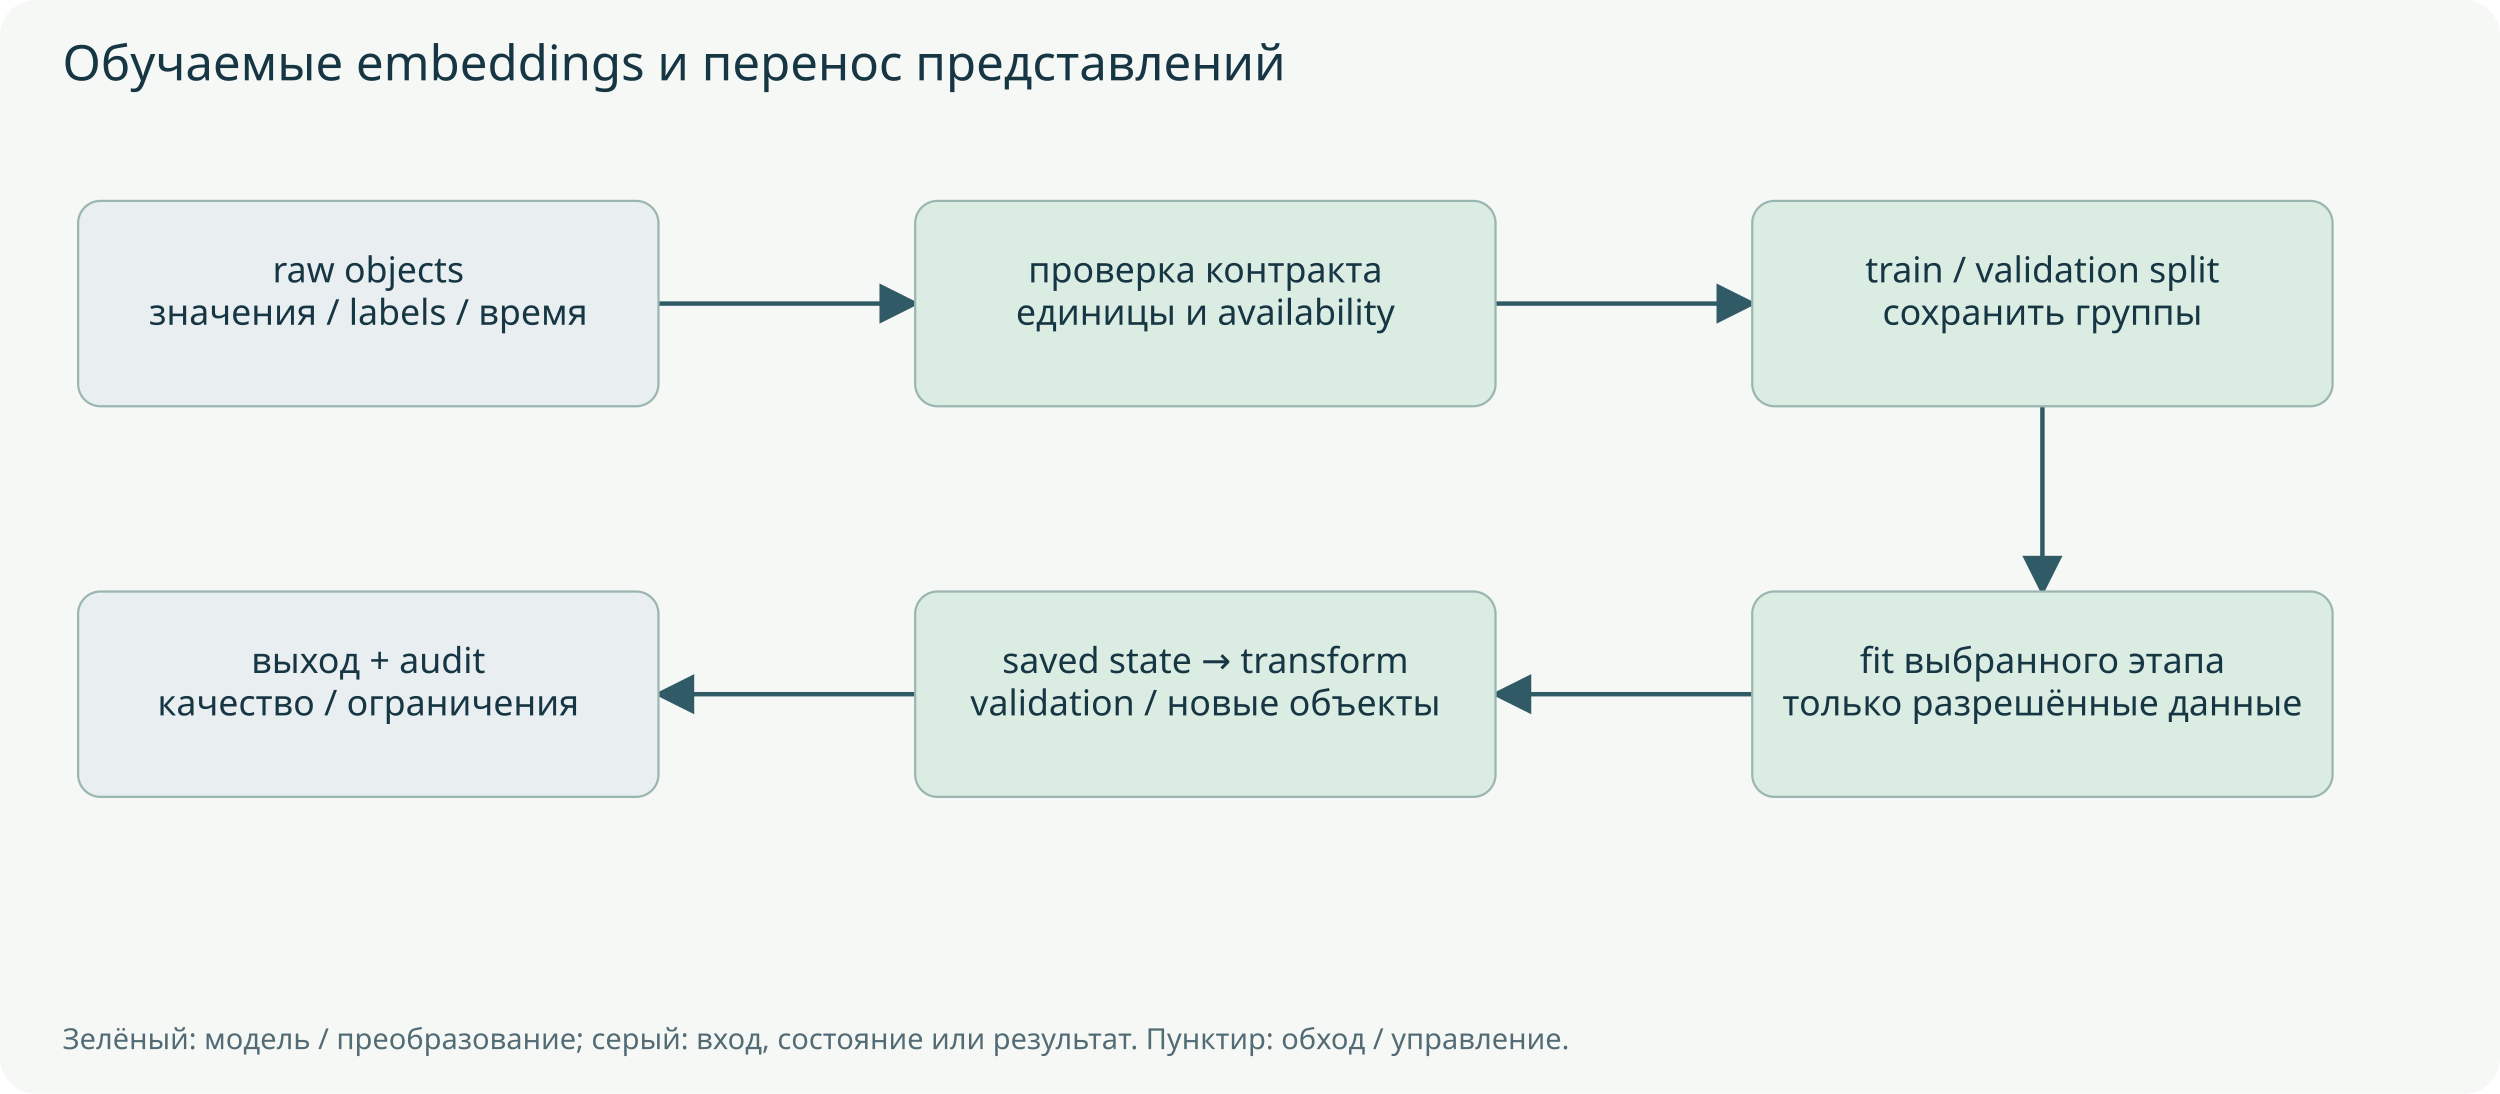
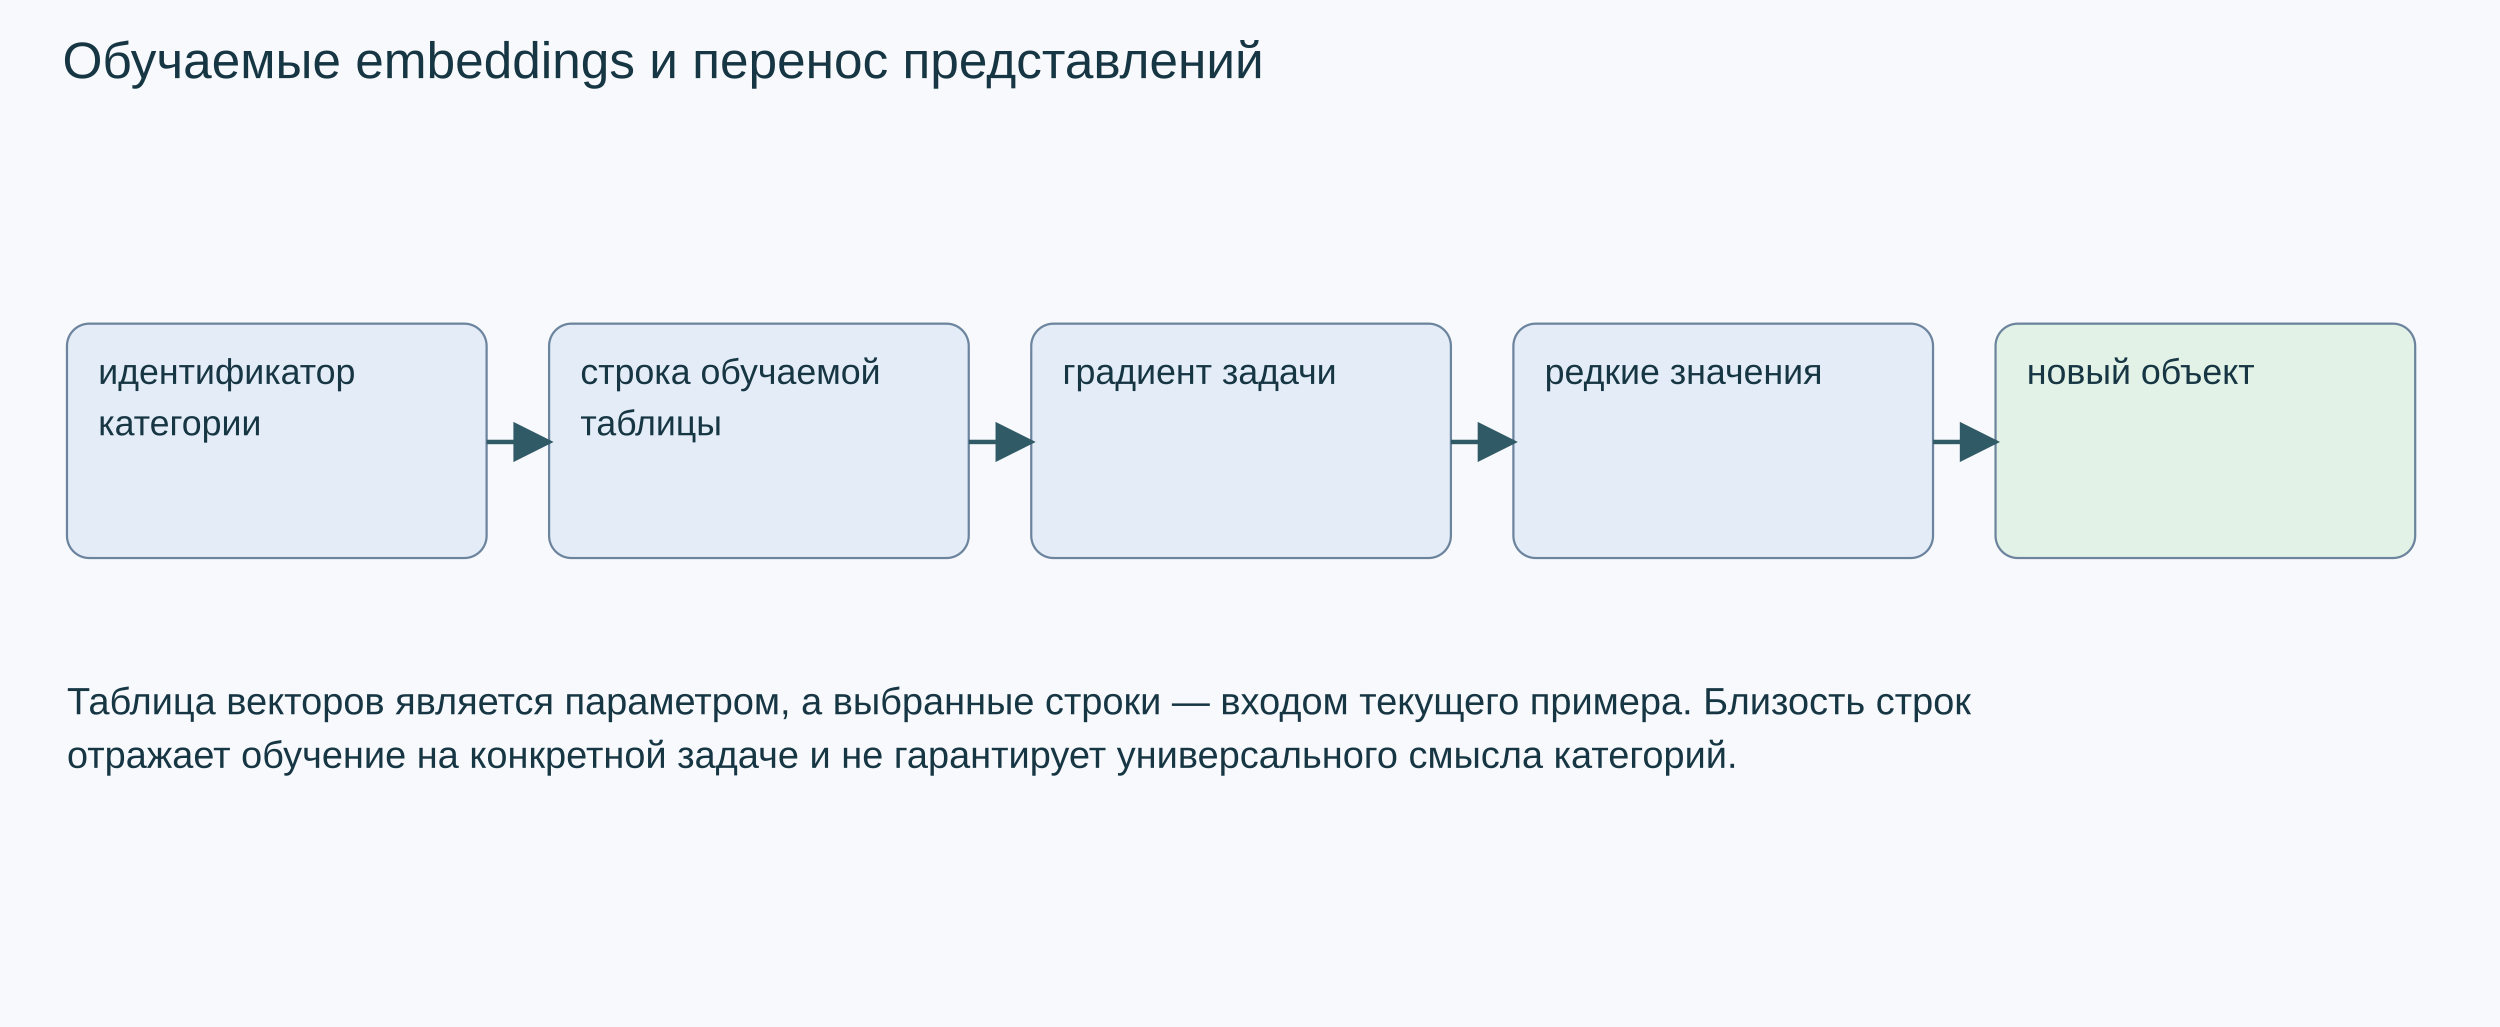
- <svg xmlns="http://www.w3.org/2000/svg" viewBox="0 0 1120 490" role="img" aria-labelledby="title desc">
+ <svg xmlns="http://www.w3.org/2000/svg" viewBox="0 0 1120 460" role="img" aria-labelledby="title desc">
  <defs>
    <marker id="arrow" markerWidth="9" markerHeight="9" refX="8" refY="4.5" orient="auto">
      <path d="M0,0 L9,4.5 L0,9" fill="#315a67" />
    </marker>
  </defs>
-   <rect width="1120" height="490" rx="16" fill="#f5f8f5" />
-   <text x="28" y="36" font-family="Segoe UI,sans-serif" font-size="22" fill="#173644">Обучаемые embeddings и перенос представлений</text>
-   <path d="M295,136 L410,136" fill="none" stroke="#315a67" stroke-width="2" marker-end="url(#arrow)" />
-   <path d="M670,136 L785,136" fill="none" stroke="#315a67" stroke-width="2" marker-end="url(#arrow)" />
-   <path d="M915,182 L915,265" fill="none" stroke="#315a67" stroke-width="2" marker-end="url(#arrow)" />
-   <path d="M785,311 L670,311" fill="none" stroke="#315a67" stroke-width="2" marker-end="url(#arrow)" />
-   <path d="M410,311 L295,311" fill="none" stroke="#315a67" stroke-width="2" marker-end="url(#arrow)" />
-   <rect x="35" y="90" width="260" height="92" rx="10" fill="#e9eef1" stroke="#9bb6b0" />
-   <text x="165" y="126.5" text-anchor="middle" font-family="Segoe UI,sans-serif" font-size="16" fill="#173644">raw objects</text>
-   <text x="165" y="145.5" text-anchor="middle" font-family="Segoe UI,sans-serif" font-size="16" fill="#173644">значения / labels / время</text>
-   <rect x="410" y="90" width="260" height="92" rx="10" fill="#dbece3" stroke="#9bb6b0" />
-   <text x="540" y="126.5" text-anchor="middle" font-family="Segoe UI,sans-serif" font-size="16" fill="#173644">проверка контракта</text>
-   <text x="540" y="145.5" text-anchor="middle" font-family="Segoe UI,sans-serif" font-size="16" fill="#173644">единицы и availability</text>
-   <rect x="785" y="90" width="260" height="92" rx="10" fill="#dbece3" stroke="#9bb6b0" />
-   <text x="915" y="126.5" text-anchor="middle" font-family="Segoe UI,sans-serif" font-size="16" fill="#173644">train / validation split</text>
-   <text x="915" y="145.5" text-anchor="middle" font-family="Segoe UI,sans-serif" font-size="16" fill="#173644">сохранить группы</text>
-   <rect x="785" y="265" width="260" height="92" rx="10" fill="#dbece3" stroke="#9bb6b0" />
-   <text x="915" y="301.5" text-anchor="middle" font-family="Segoe UI,sans-serif" font-size="16" fill="#173644">fit выбранного этапа</text>
-   <text x="915" y="320.5" text-anchor="middle" font-family="Segoe UI,sans-serif" font-size="16" fill="#173644">только разрешённые данные</text>
-   <rect x="410" y="265" width="260" height="92" rx="10" fill="#dbece3" stroke="#9bb6b0" />
-   <text x="540" y="301.5" text-anchor="middle" font-family="Segoe UI,sans-serif" font-size="16" fill="#173644">saved state → transform</text>
-   <text x="540" y="320.5" text-anchor="middle" font-family="Segoe UI,sans-serif" font-size="16" fill="#173644">validation / новые объекты</text>
-   <rect x="35" y="265" width="260" height="92" rx="10" fill="#e9eef1" stroke="#9bb6b0" />
-   <text x="165" y="301.5" text-anchor="middle" font-family="Segoe UI,sans-serif" font-size="16" fill="#173644">выход + audit</text>
-   <text x="165" y="320.5" text-anchor="middle" font-family="Segoe UI,sans-serif" font-size="16" fill="#173644">качество / ограничения</text>
-   <text x="28" y="470" font-family="Segoe UI,sans-serif" font-size="13" fill="#526b75">Зелёный: модель / преобразование; серый: вход, состояние или результат. Пунктир: обход / управление.</text>
+   <rect width="1120" height="460" fill="#f7f9fc" />
+   <text x="28" y="35" font-family="Segoe UI,Arial,sans-serif" font-size="23" fill="#173644">
+     <tspan x="28" dy="0">Обучаемые embeddings и перенос представлений</tspan>
+   </text>
+   <rect x="30" y="145" width="188" height="105" rx="10" fill="#e4edf7" stroke="#6c849d" />
+   <text x="44" y="172" font-family="Segoe UI,Arial,sans-serif" font-size="16" fill="#173644">
+     <tspan x="44" dy="0">идентификатор</tspan>
+     <tspan x="44" dy="23">категории</tspan>
+   </text>
+   <rect x="246" y="145" width="188" height="105" rx="10" fill="#e4edf7" stroke="#6c849d" />
+   <text x="260" y="172" font-family="Segoe UI,Arial,sans-serif" font-size="16" fill="#173644">
+     <tspan x="260" dy="0">строка обучаемой</tspan>
+     <tspan x="260" dy="23">таблицы</tspan>
+   </text>
+   <path d="M218,198 L246,198" fill="none" stroke="#315a67" stroke-width="2" marker-end="url(#arrow)" />
+   <rect x="462" y="145" width="188" height="105" rx="10" fill="#e4edf7" stroke="#6c849d" />
+   <text x="476" y="172" font-family="Segoe UI,Arial,sans-serif" font-size="16" fill="#173644">
+     <tspan x="476" dy="0">градиент задачи</tspan>
+   </text>
+   <path d="M434,198 L462,198" fill="none" stroke="#315a67" stroke-width="2" marker-end="url(#arrow)" />
+   <rect x="678" y="145" width="188" height="105" rx="10" fill="#e4edf7" stroke="#6c849d" />
+   <text x="692" y="172" font-family="Segoe UI,Arial,sans-serif" font-size="16" fill="#173644">
+     <tspan x="692" dy="0">редкие значения</tspan>
+   </text>
+   <path d="M650,198 L678,198" fill="none" stroke="#315a67" stroke-width="2" marker-end="url(#arrow)" />
+   <rect x="894" y="145" width="188" height="105" rx="10" fill="#e3f2e7" stroke="#6c849d" />
+   <text x="908" y="172" font-family="Segoe UI,Arial,sans-serif" font-size="16" fill="#173644">
+     <tspan x="908" dy="0">новый объект</tspan>
+   </text>
+   <path d="M866,198 L894,198" fill="none" stroke="#315a67" stroke-width="2" marker-end="url(#arrow)" />
+   <text x="30" y="320" font-family="Segoe UI,Arial,sans-serif" font-size="17" fill="#173644">
+     <tspan x="30" dy="0">Таблица векторов является параметром, а выбранные строки — входом текущего примера. Близость строк</tspan>
+     <tspan x="30" dy="24">отражает обучение на конкретной задаче и не гарантирует универсального смысла категорий.</tspan>
+   </text>
</svg>
